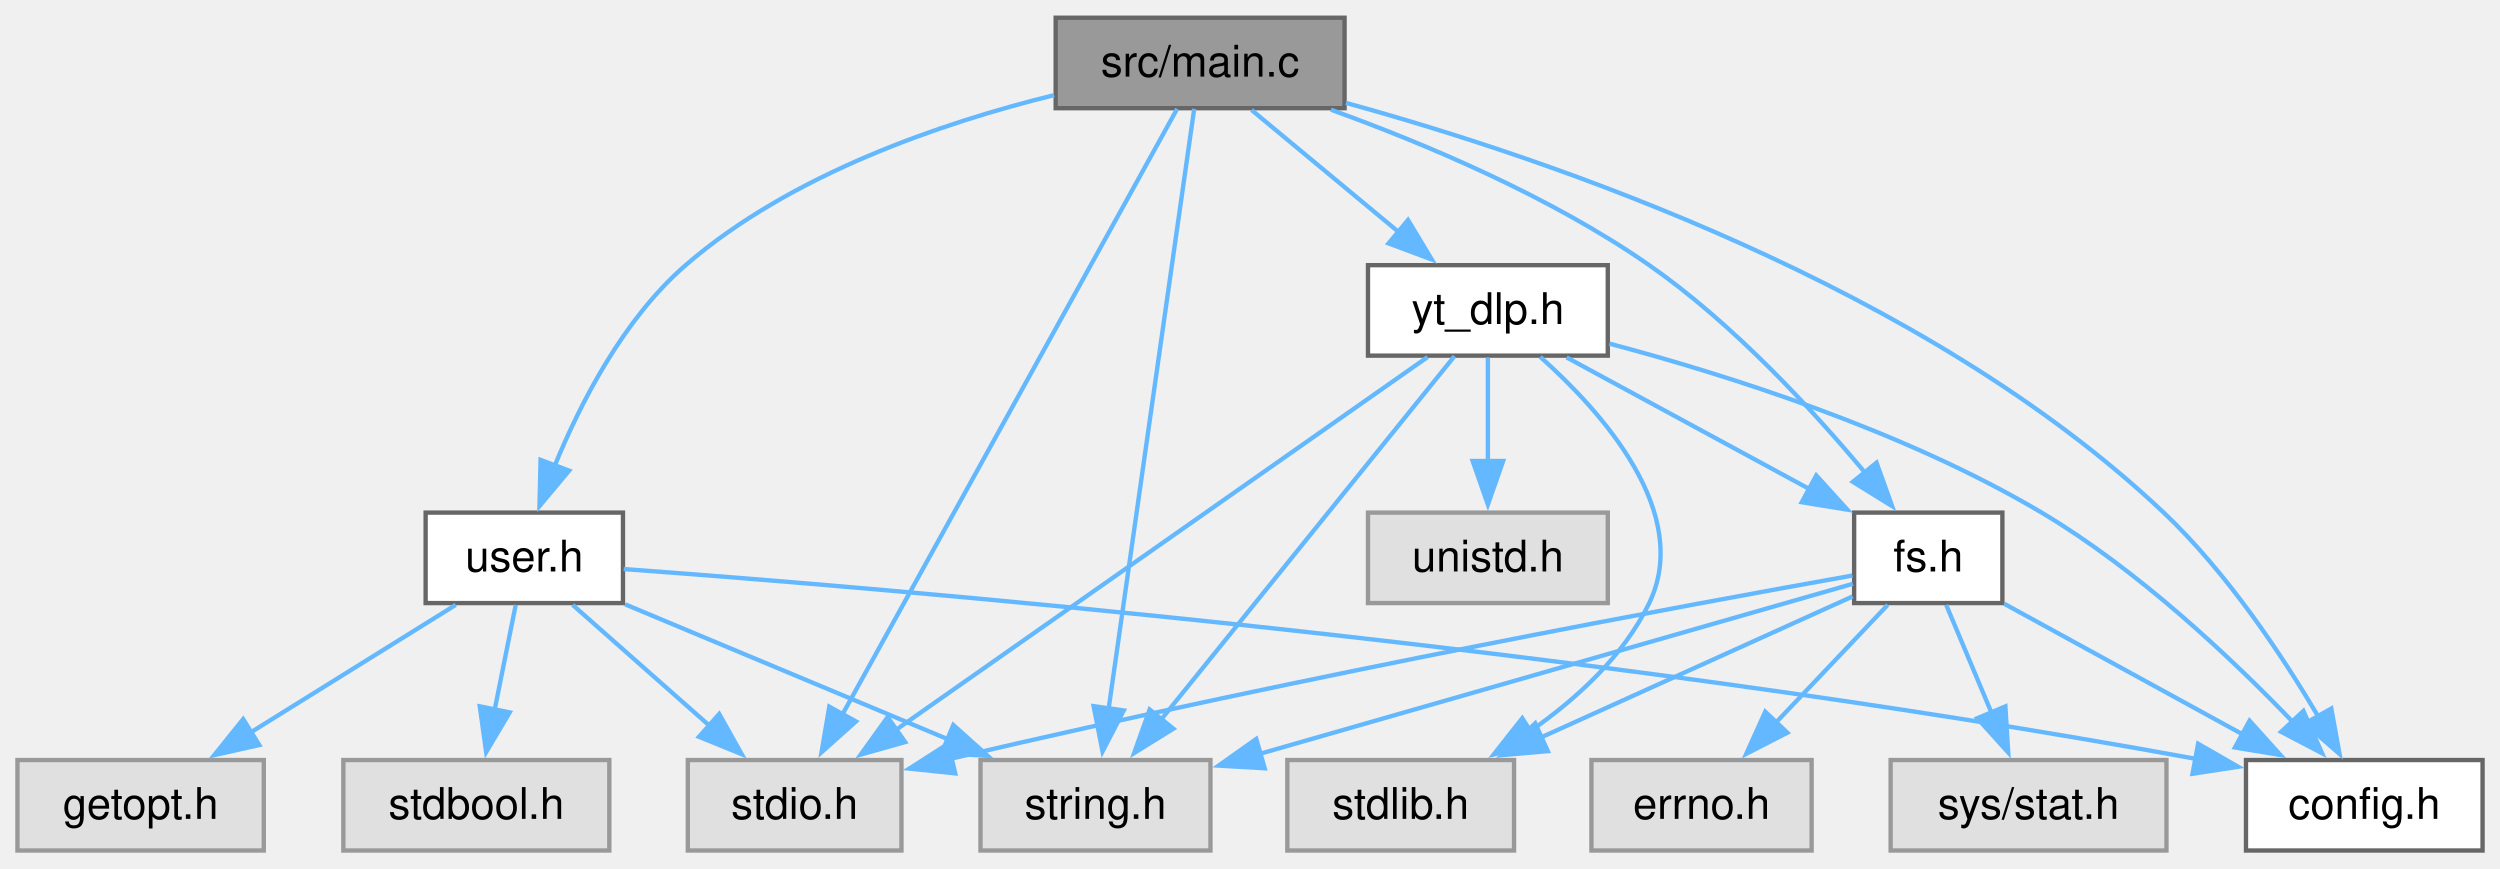
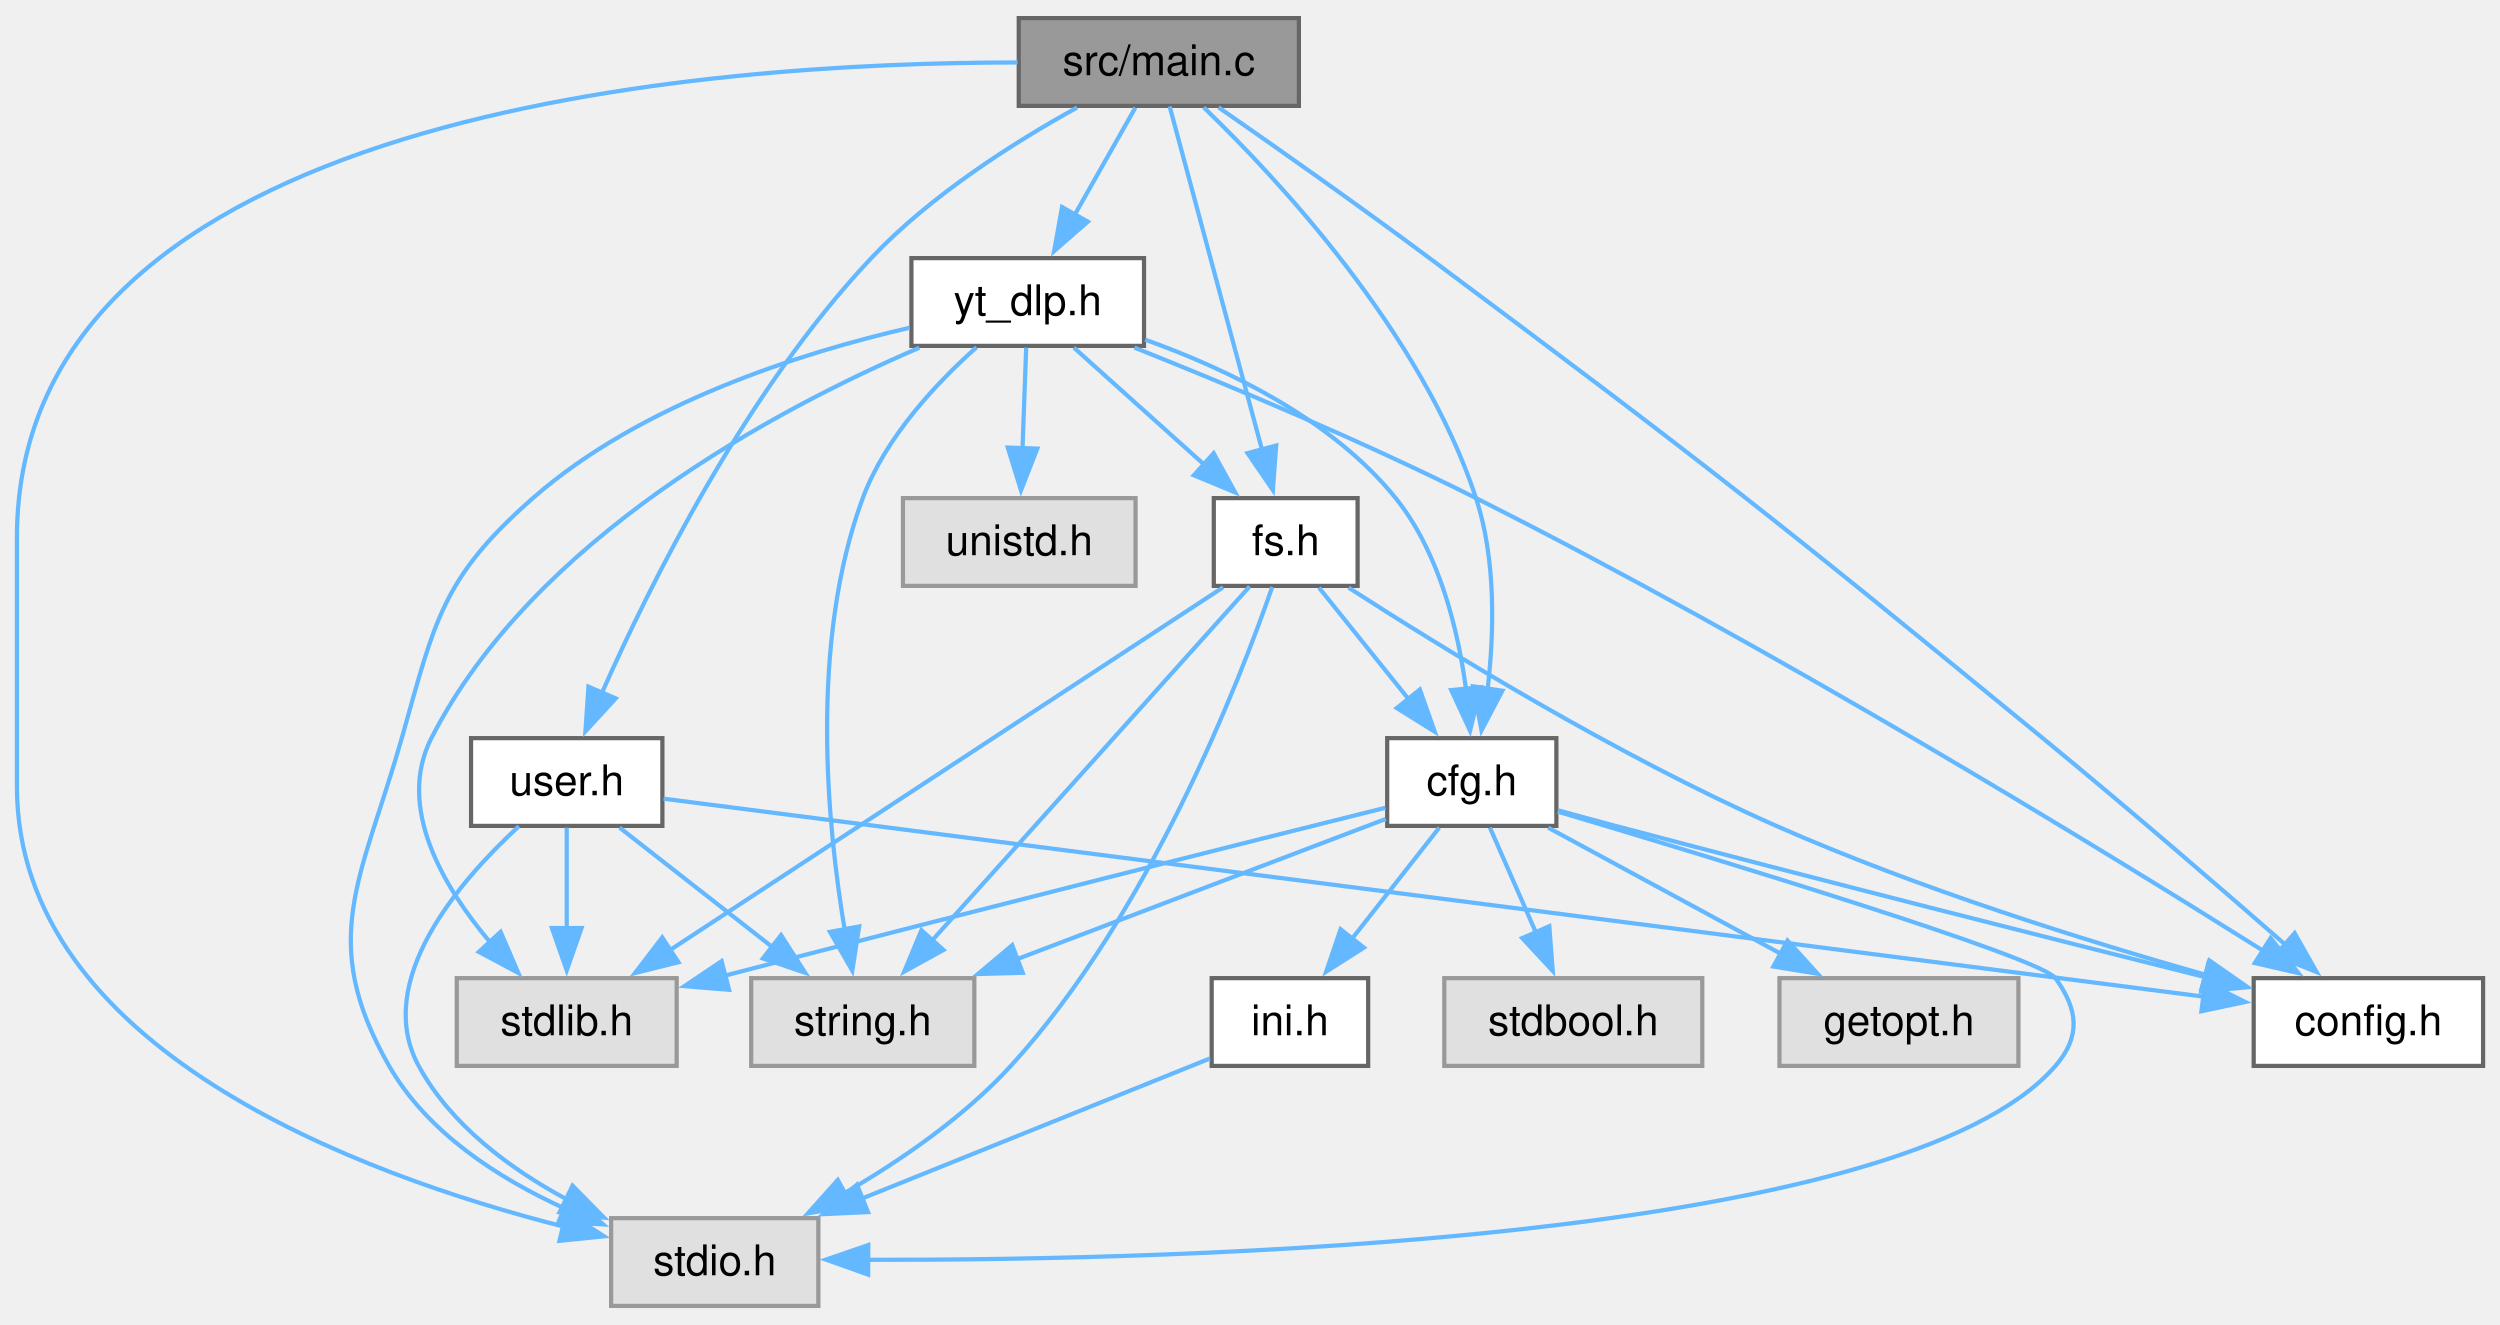
- <svg xmlns="http://www.w3.org/2000/svg" xmlns:xlink="http://www.w3.org/1999/xlink" width="573pt" height="199pt" viewBox="0.00 0.00 573.38 199.00">
-   <g id="graph0" class="graph" transform="scale(1 1) rotate(0) translate(4 195)">
+ <svg xmlns="http://www.w3.org/2000/svg" xmlns:xlink="http://www.w3.org/1999/xlink" width="591pt" height="313pt" viewBox="0.00 0.00 591.12 312.50">
+   <g id="graph0" class="graph" transform="scale(1 1) rotate(0) translate(4 308.5)">
    <g id="Node000001" class="node">
      <g id="a_Node000001">
        <a xlink:title="Прога для комфортного кача с YouTube.">
-           <polygon fill="#999999" stroke="#666666" points="304.38,-191 238.12,-191 238.12,-170.25 304.38,-170.25 304.38,-191" />
-           <text text-anchor="middle" x="271.25" y="-177.5" font-family="Helvetica,sans-Serif" font-size="10.00">src/main.c</text>
+           <polygon fill="#999999" stroke="#666666" points="303.12,-304.5 236.88,-304.5 236.88,-283.75 303.12,-283.75 303.12,-304.5" />
+           <text text-anchor="middle" x="270" y="-291" font-family="Helvetica,sans-Serif" font-size="10.00">src/main.c</text>
        </a>
      </g>
    </g>
    <g id="Node000002" class="node">
      <g id="a_Node000002">
-         <a xlink:title=" ">
-           <polygon fill="#e0e0e0" stroke="#999999" points="202.75,-20.75 153.75,-20.75 153.75,0 202.75,0 202.75,-20.75" />
-           <text text-anchor="middle" x="178.25" y="-7.25" font-family="Helvetica,sans-Serif" font-size="10.00">stdio.h</text>
+         <a xlink:href="config_8h.html" target="_top" xlink:title="Константы">
+           <polygon fill="white" stroke="#666666" points="583.12,-77.5 528.88,-77.5 528.88,-56.75 583.12,-56.75 583.12,-77.5" />
+           <text text-anchor="middle" x="556" y="-64" font-family="Helvetica,sans-Serif" font-size="10.00">config.h</text>
        </a>
      </g>
    </g>
    <g id="edge1_Node000001_Node000002" class="edge">
      <g id="a_edge1_Node000001_Node000002">
        <a xlink:title=" ">
-           <path fill="none" stroke="#63b8ff" d="M265.98,-170.1C251.22,-143.39 209.2,-67.37 189.15,-31.1" />
-           <polygon fill="#63b8ff" stroke="#63b8ff" points="192.32,-29.6 184.42,-22.54 186.2,-32.99 192.32,-29.6" />
+           <path fill="none" stroke="#63b8ff" d="M284.12,-283.4C297.18,-274.34 317.07,-260.37 334,-247.75 399.62,-198.85 415.72,-186.14 479,-134.25 498.93,-117.9 521.23,-98.65 536.68,-85.14" />
+           <polygon fill="#63b8ff" stroke="#63b8ff" points="538.56,-88.14 543.78,-78.92 533.95,-82.88 538.56,-88.14" />
        </a>
      </g>
    </g>
    <g id="Node000003" class="node">
      <g id="a_Node000003">
-         <a xlink:title=" ">
-           <polygon fill="#e0e0e0" stroke="#999999" points="273.62,-20.75 220.88,-20.75 220.88,0 273.62,0 273.62,-20.75" />
-           <text text-anchor="middle" x="247.25" y="-7.25" font-family="Helvetica,sans-Serif" font-size="10.00">string.h</text>
+         <a xlink:href="cfg_8h.html" target="_top" xlink:title="Анализирует конфигурацию в config.ini.">
+           <polygon fill="white" stroke="#666666" points="364,-134.25 324,-134.25 324,-113.5 364,-113.5 364,-134.25" />
+           <text text-anchor="middle" x="344" y="-120.75" font-family="Helvetica,sans-Serif" font-size="10.00">cfg.h</text>
        </a>
      </g>
    </g>
    <g id="edge2_Node000001_Node000003" class="edge">
      <g id="a_edge2_Node000001_Node000003">
        <a xlink:title=" ">
-           <path fill="none" stroke="#63b8ff" d="M269.89,-170.1C266.13,-143.73 255.52,-69.33 250.27,-32.53" />
-           <polygon fill="#63b8ff" stroke="#63b8ff" points="253.74,-32.12 248.87,-22.72 246.82,-33.11 253.74,-32.12" />
-         </a>
-       </g>
-     </g>
-     <g id="Node000004" class="node">
-       <g id="a_Node000004">
-         <a xlink:href="config_8h.html" target="_top" xlink:title="Конфигурация">
-           <polygon fill="white" stroke="#666666" points="565.38,-20.75 511.12,-20.75 511.12,0 565.38,0 565.38,-20.75" />
-           <text text-anchor="middle" x="538.25" y="-7.25" font-family="Helvetica,sans-Serif" font-size="10.00">config.h</text>
-         </a>
-       </g>
-     </g>
-     <g id="edge3_Node000001_Node000004" class="edge">
-       <g id="a_edge3_Node000001_Node000004">
-         <a xlink:title=" ">
-           <path fill="none" stroke="#63b8ff" d="M304.68,-171.47C351.63,-158.55 437.45,-129.36 492.25,-77.5 506.82,-63.71 519.5,-44.62 527.84,-30.49" />
-           <polygon fill="#63b8ff" stroke="#63b8ff" points="530.69,-32.56 532.58,-22.14 524.6,-29.11 530.69,-32.56" />
-         </a>
-       </g>
-     </g>
-     <g id="Node000005" class="node">
-       <g id="a_Node000005">
+           <path fill="none" stroke="#63b8ff" d="M280.62,-283.39C298.07,-266.56 332.19,-230.09 345,-191 349.77,-176.45 349.3,-159.11 347.75,-145.84" />
+           <polygon fill="#63b8ff" stroke="#63b8ff" points="351.23,-145.46 346.3,-136.08 344.31,-146.49 351.23,-145.46" />
+         </a>
+       </g>
+     </g>
+     <g id="Node000006" class="node">
+       <g id="a_Node000006">
+         <a xlink:title=" ">
+           <polygon fill="#e0e0e0" stroke="#999999" points="189.5,-20.75 140.5,-20.75 140.5,0 189.5,0 189.5,-20.75" />
+           <text text-anchor="middle" x="165" y="-7.25" font-family="Helvetica,sans-Serif" font-size="10.00">stdio.h</text>
+         </a>
+       </g>
+     </g>
+     <g id="edge30_Node000001_Node000006" class="edge">
+       <g id="a_edge30_Node000001_Node000006">
+         <a xlink:title=" ">
+           <path fill="none" stroke="#63b8ff" d="M236.62,-294.01C164.38,-294.03 0,-282.93 0,-181.62 0,-181.62 0,-181.62 0,-122.88 0,-60.94 80.79,-31.09 129.31,-18.74" />
+           <polygon fill="#63b8ff" stroke="#63b8ff" points="129.92,-22.2 138.83,-16.46 128.29,-15.39 129.92,-22.2" />
+         </a>
+       </g>
+     </g>
+     <g id="Node000010" class="node">
+       <g id="a_Node000010">
        <a xlink:href="fs_8h.html" target="_top" xlink:title="Модуль для работы с файловой системой">
-           <polygon fill="white" stroke="#666666" points="455.25,-77.5 421.25,-77.5 421.25,-56.75 455.25,-56.75 455.25,-77.5" />
-           <text text-anchor="middle" x="438.25" y="-64" font-family="Helvetica,sans-Serif" font-size="10.00">fs.h</text>
-         </a>
-       </g>
-     </g>
-     <g id="edge4_Node000001_Node000005" class="edge">
-       <g id="a_edge4_Node000001_Node000005">
-         <a xlink:title=" ">
-           <path fill="none" stroke="#63b8ff" d="M301.24,-169.91C322.69,-162.16 351.64,-150 374.25,-134.25 393.61,-120.77 411.93,-100.84 423.97,-86.39" />
-           <polygon fill="#63b8ff" stroke="#63b8ff" points="426.39,-88.95 429.96,-78.98 420.95,-84.55 426.39,-88.95" />
-         </a>
-       </g>
-     </g>
-     <g id="Node000009" class="node">
-       <g id="a_Node000009">
+           <polygon fill="white" stroke="#666666" points="317,-191 283,-191 283,-170.25 317,-170.25 317,-191" />
+           <text text-anchor="middle" x="300" y="-177.5" font-family="Helvetica,sans-Serif" font-size="10.00">fs.h</text>
+         </a>
+       </g>
+     </g>
+     <g id="edge11_Node000001_Node000010" class="edge">
+       <g id="a_edge11_Node000001_Node000010">
+         <a xlink:title=" ">
+           <path fill="none" stroke="#63b8ff" d="M272.56,-283.62C277.38,-265.69 287.93,-226.5 294.45,-202.26" />
+           <polygon fill="#63b8ff" stroke="#63b8ff" points="297.75,-203.45 296.97,-192.89 290.99,-201.63 297.75,-203.45" />
+         </a>
+       </g>
+     </g>
+     <g id="Node000011" class="node">
+       <g id="a_Node000011">
        <a xlink:href="user_8h.html" target="_top" xlink:title="Модуль для работы с юзером">
-           <polygon fill="white" stroke="#666666" points="138.88,-77.5 93.62,-77.5 93.62,-56.75 138.88,-56.75 138.88,-77.5" />
-           <text text-anchor="middle" x="116.25" y="-64" font-family="Helvetica,sans-Serif" font-size="10.00">user.h</text>
-         </a>
-       </g>
-     </g>
-     <g id="edge11_Node000001_Node000009" class="edge">
-       <g id="a_edge11_Node000001_Node000009">
-         <a xlink:title=" ">
-           <path fill="none" stroke="#63b8ff" d="M237.77,-173.25C212.21,-166.96 177.39,-155.16 153.25,-134.25 138.97,-121.88 129.07,-102.58 123.13,-88.02" />
-           <polygon fill="#63b8ff" stroke="#63b8ff" points="126.53,-87.12 119.73,-78.99 119.98,-89.59 126.53,-87.12" />
+           <polygon fill="white" stroke="#666666" points="152.62,-134.25 107.38,-134.25 107.38,-113.5 152.62,-113.5 152.62,-134.25" />
+           <text text-anchor="middle" x="130" y="-120.75" font-family="Helvetica,sans-Serif" font-size="10.00">user.h</text>
+         </a>
+       </g>
+     </g>
+     <g id="edge17_Node000001_Node000011" class="edge">
+       <g id="a_edge17_Node000001_Node000011">
+         <a xlink:title=" ">
+           <path fill="none" stroke="#63b8ff" d="M250.7,-283.37C236.06,-275.29 216.12,-262.72 202,-247.75 172.43,-216.4 149.75,-170.78 138.28,-144.85" />
+           <polygon fill="#63b8ff" stroke="#63b8ff" points="141.58,-143.65 134.42,-135.84 135.14,-146.41 141.58,-143.65" />
        </a>
      </g>
    </g>
    <g id="Node000012" class="node">
      <g id="a_Node000012">
        <a xlink:href="yt__dlp_8h.html" target="_top" xlink:title="Модуль для работы с yt-dlp.">
-           <polygon fill="white" stroke="#666666" points="364.75,-134.25 309.75,-134.25 309.75,-113.5 364.75,-113.5 364.75,-134.25" />
-           <text text-anchor="middle" x="337.25" y="-120.75" font-family="Helvetica,sans-Serif" font-size="10.00">yt_dlp.h</text>
-         </a>
-       </g>
-     </g>
-     <g id="edge17_Node000001_Node000012" class="edge">
-       <g id="a_edge17_Node000001_Node000012">
-         <a xlink:title=" ">
-           <path fill="none" stroke="#63b8ff" d="M283.05,-169.84C292.43,-162.05 305.79,-150.97 316.89,-141.76" />
-           <polygon fill="#63b8ff" stroke="#63b8ff" points="318.93,-144.62 324.39,-135.54 314.46,-139.24 318.93,-144.62" />
-         </a>
-       </g>
-     </g>
-     <g id="edge6_Node000005_Node000002" class="edge">
-       <g id="a_edge6_Node000005_Node000002">
-         <a xlink:title=" ">
-           <path fill="none" stroke="#63b8ff" d="M420.86,-63.07C384.48,-56.58 297.45,-40.59 214.26,-21.09" />
-           <polygon fill="#63b8ff" stroke="#63b8ff" points="215.09,-17.69 204.55,-18.79 213.48,-24.5 215.09,-17.69" />
-         </a>
-       </g>
-     </g>
-     <g id="edge8_Node000005_Node000003" class="edge">
-       <g id="a_edge8_Node000005_Node000003">
-         <a xlink:title=" ">
-           <path fill="none" stroke="#63b8ff" d="M420.96,-61.17C390.41,-52.41 326.21,-34.01 284.99,-22.19" />
-           <polygon fill="#63b8ff" stroke="#63b8ff" points="286.06,-18.86 275.48,-19.47 284.13,-25.59 286.06,-18.86" />
-         </a>
-       </g>
-     </g>
-     <g id="edge10_Node000005_Node000004" class="edge">
-       <g id="a_edge10_Node000005_Node000004">
-         <a xlink:title=" ">
-           <path fill="none" stroke="#63b8ff" d="M455.67,-56.59C470.82,-48.29 493.05,-36.12 510.63,-26.49" />
-           <polygon fill="#63b8ff" stroke="#63b8ff" points="511.94,-29.77 519.03,-21.9 508.58,-23.63 511.94,-29.77" />
-         </a>
-       </g>
-     </g>
-     <g id="Node000006" class="node">
-       <g id="a_Node000006">
-         <a xlink:title=" ">
-           <polygon fill="#e0e0e0" stroke="#999999" points="411.5,-20.75 361,-20.75 361,0 411.5,0 411.5,-20.75" />
-           <text text-anchor="middle" x="386.25" y="-7.25" font-family="Helvetica,sans-Serif" font-size="10.00">errno.h</text>
-         </a>
-       </g>
-     </g>
-     <g id="edge5_Node000005_Node000006" class="edge">
-       <g id="a_edge5_Node000005_Node000006">
-         <a xlink:title=" ">
-           <path fill="none" stroke="#63b8ff" d="M428.95,-56.34C421.85,-48.86 411.88,-38.36 403.35,-29.38" />
-           <polygon fill="#63b8ff" stroke="#63b8ff" points="405.93,-27.02 396.51,-22.18 400.86,-31.84 405.93,-27.02" />
+           <polygon fill="white" stroke="#666666" points="266.5,-247.75 211.5,-247.75 211.5,-227 266.5,-227 266.5,-247.75" />
+           <text text-anchor="middle" x="239" y="-234.25" font-family="Helvetica,sans-Serif" font-size="10.00">yt_dlp.h</text>
+         </a>
+       </g>
+     </g>
+     <g id="edge22_Node000001_Node000012" class="edge">
+       <g id="a_edge22_Node000001_Node000012">
+         <a xlink:title=" ">
+           <path fill="none" stroke="#63b8ff" d="M264.46,-283.34C260.49,-276.33 255.01,-266.66 250.16,-258.08" />
+           <polygon fill="#63b8ff" stroke="#63b8ff" points="253.21,-256.37 245.24,-249.4 247.12,-259.82 253.21,-256.37" />
+         </a>
+       </g>
+     </g>
+     <g id="edge8_Node000003_Node000002" class="edge">
+       <g id="a_edge8_Node000003_Node000002">
+         <a xlink:title=" ">
+           <path fill="none" stroke="#63b8ff" d="M364.48,-117.16C368.93,-115.94 373.62,-114.66 378,-113.5 425.98,-100.77 481.42,-86.75 517.51,-77.71" />
+           <polygon fill="#63b8ff" stroke="#63b8ff" points="518.19,-81.14 527.04,-75.32 516.49,-74.35 518.19,-81.14" />
+         </a>
+       </g>
+     </g>
+     <g id="Node000004" class="node">
+       <g id="a_Node000004">
+         <a xlink:title=" ">
+           <polygon fill="#e0e0e0" stroke="#999999" points="398.5,-77.5 337.5,-77.5 337.5,-56.75 398.5,-56.75 398.5,-77.5" />
+           <text text-anchor="middle" x="368" y="-64" font-family="Helvetica,sans-Serif" font-size="10.00">stdbool.h</text>
+         </a>
+       </g>
+     </g>
+     <g id="edge3_Node000003_Node000004" class="edge">
+       <g id="a_edge3_Node000003_Node000004">
+         <a xlink:title=" ">
+           <path fill="none" stroke="#63b8ff" d="M348.29,-113.09C351.33,-106.16 355.51,-96.62 359.24,-88.11" />
+           <polygon fill="#63b8ff" stroke="#63b8ff" points="362.33,-89.78 363.14,-79.21 355.92,-86.97 362.33,-89.78" />
+         </a>
+       </g>
+     </g>
+     <g id="Node000005" class="node">
+       <g id="a_Node000005">
+         <a xlink:title=" ">
+           <polygon fill="#e0e0e0" stroke="#999999" points="473.25,-77.5 416.75,-77.5 416.75,-56.75 473.25,-56.75 473.25,-77.5" />
+           <text text-anchor="middle" x="445" y="-64" font-family="Helvetica,sans-Serif" font-size="10.00">getopt.h</text>
+         </a>
+       </g>
+     </g>
+     <g id="edge4_Node000003_Node000005" class="edge">
+       <g id="a_edge4_Node000003_Node000005">
+         <a xlink:title=" ">
+           <path fill="none" stroke="#63b8ff" d="M362.06,-113.09C377.42,-104.76 399.74,-92.66 417.36,-83.11" />
+           <polygon fill="#63b8ff" stroke="#63b8ff" points="418.65,-86.39 425.77,-78.55 415.31,-80.24 418.65,-86.39" />
+         </a>
+       </g>
+     </g>
+     <g id="edge5_Node000003_Node000006" class="edge">
+       <g id="a_edge5_Node000003_Node000006">
+         <a xlink:title=" ">
+           <path fill="none" stroke="#63b8ff" d="M364.31,-116.88C401.81,-105.72 478.43,-82.43 482,-77.5 487.41,-70.03 488.04,-63.72 482,-56.75 445.96,-15.18 276.18,-10.77 200.99,-10.9" />
+           <polygon fill="#63b8ff" stroke="#63b8ff" points="201.27,-7.4 191.28,-10.95 201.3,-14.4 201.27,-7.4" />
        </a>
      </g>
    </g>
    <g id="Node000007" class="node">
      <g id="a_Node000007">
        <a xlink:title=" ">
-           <polygon fill="#e0e0e0" stroke="#999999" points="343.25,-20.75 291.25,-20.75 291.25,0 343.25,0 343.25,-20.75" />
-           <text text-anchor="middle" x="317.25" y="-7.25" font-family="Helvetica,sans-Serif" font-size="10.00">stdlib.h</text>
-         </a>
-       </g>
-     </g>
-     <g id="edge7_Node000005_Node000007" class="edge">
-       <g id="a_edge7_Node000005_Node000007">
-         <a xlink:title=" ">
-           <path fill="none" stroke="#63b8ff" d="M420.91,-58.28C402.3,-49.86 372.3,-36.29 349.36,-25.9" />
-           <polygon fill="#63b8ff" stroke="#63b8ff" points="350.99,-22.8 340.44,-21.87 348.11,-29.18 350.99,-22.8" />
+           <polygon fill="#e0e0e0" stroke="#999999" points="156,-77.5 104,-77.5 104,-56.75 156,-56.75 156,-77.5" />
+           <text text-anchor="middle" x="130" y="-64" font-family="Helvetica,sans-Serif" font-size="10.00">stdlib.h</text>
+         </a>
+       </g>
+     </g>
+     <g id="edge6_Node000003_Node000007" class="edge">
+       <g id="a_edge6_Node000003_Node000007">
+         <a xlink:title=" ">
+           <path fill="none" stroke="#63b8ff" d="M323.58,-117.79C292.13,-109.95 229.72,-94.3 167.21,-78.05" />
+           <polygon fill="#63b8ff" stroke="#63b8ff" points="168.39,-74.74 157.83,-75.61 166.62,-81.52 168.39,-74.74" />
        </a>
      </g>
    </g>
    <g id="Node000008" class="node">
      <g id="a_Node000008">
        <a xlink:title=" ">
-           <polygon fill="#e0e0e0" stroke="#999999" points="492.88,-20.75 429.62,-20.75 429.62,0 492.88,0 492.88,-20.75" />
-           <text text-anchor="middle" x="461.25" y="-7.25" font-family="Helvetica,sans-Serif" font-size="10.00">sys/stat.h</text>
-         </a>
-       </g>
-     </g>
-     <g id="edge9_Node000005_Node000008" class="edge">
-       <g id="a_edge9_Node000005_Node000008">
-         <a xlink:title=" ">
-           <path fill="none" stroke="#63b8ff" d="M442.36,-56.34C445.24,-49.49 449.19,-40.09 452.73,-31.65" />
-           <polygon fill="#63b8ff" stroke="#63b8ff" points="455.94,-33.05 456.59,-22.47 449.49,-30.34 455.94,-33.05" />
-         </a>
-       </g>
-     </g>
-     <g id="edge14_Node000009_Node000002" class="edge">
-       <g id="a_edge14_Node000009_Node000002">
-         <a xlink:title=" ">
-           <path fill="none" stroke="#63b8ff" d="M127.33,-56.34C136.06,-48.63 148.44,-37.7 158.81,-28.54" />
-           <polygon fill="#63b8ff" stroke="#63b8ff" points="160.95,-31.32 166.13,-22.08 156.31,-26.08 160.95,-31.32" />
-         </a>
-       </g>
-     </g>
-     <g id="edge15_Node000009_Node000003" class="edge">
-       <g id="a_edge15_Node000009_Node000003">
-         <a xlink:title=" ">
-           <path fill="none" stroke="#63b8ff" d="M139.37,-56.46C159.91,-47.88 190.21,-35.22 213.47,-25.49" />
-           <polygon fill="#63b8ff" stroke="#63b8ff" points="214.65,-28.79 222.53,-21.71 211.95,-22.34 214.65,-28.79" />
-         </a>
-       </g>
-     </g>
-     <g id="edge16_Node000009_Node000004" class="edge">
-       <g id="a_edge16_Node000009_Node000004">
-         <a xlink:title=" ">
-           <path fill="none" stroke="#63b8ff" d="M139.04,-64.55C197.42,-60.28 357.25,-47.13 499.72,-21" />
-           <polygon fill="#63b8ff" stroke="#63b8ff" points="500.14,-24.48 509.33,-19.21 498.86,-17.6 500.14,-24.48" />
-         </a>
-       </g>
-     </g>
-     <g id="Node000010" class="node">
-       <g id="a_Node000010">
-         <a xlink:title=" ">
-           <polygon fill="#e0e0e0" stroke="#999999" points="56.5,-20.75 0,-20.75 0,0 56.5,0 56.5,-20.75" />
-           <text text-anchor="middle" x="28.25" y="-7.25" font-family="Helvetica,sans-Serif" font-size="10.00">getopt.h</text>
-         </a>
-       </g>
-     </g>
-     <g id="edge12_Node000009_Node000010" class="edge">
-       <g id="a_edge12_Node000009_Node000010">
-         <a xlink:title=" ">
-           <path fill="none" stroke="#63b8ff" d="M100.52,-56.34C87.38,-48.16 68.41,-36.36 53.2,-26.9" />
-           <polygon fill="#63b8ff" stroke="#63b8ff" points="55.47,-24.19 45.13,-21.88 51.77,-30.13 55.47,-24.19" />
-         </a>
-       </g>
-     </g>
-     <g id="Node000011" class="node">
-       <g id="a_Node000011">
-         <a xlink:title=" ">
-           <polygon fill="#e0e0e0" stroke="#999999" points="135.75,-20.75 74.75,-20.75 74.75,0 135.75,0 135.75,-20.75" />
-           <text text-anchor="middle" x="105.25" y="-7.25" font-family="Helvetica,sans-Serif" font-size="10.00">stdbool.h</text>
-         </a>
-       </g>
-     </g>
-     <g id="edge13_Node000009_Node000011" class="edge">
-       <g id="a_edge13_Node000009_Node000011">
-         <a xlink:title=" ">
-           <path fill="none" stroke="#63b8ff" d="M114.28,-56.34C112.94,-49.64 111.1,-40.51 109.44,-32.23" />
-           <polygon fill="#63b8ff" stroke="#63b8ff" points="112.9,-31.68 107.5,-22.56 106.04,-33.06 112.9,-31.68" />
-         </a>
-       </g>
-     </g>
-     <g id="edge18_Node000012_Node000002" class="edge">
-       <g id="a_edge18_Node000012_Node000002">
-         <a xlink:title=" ">
-           <path fill="none" stroke="#63b8ff" d="M323.42,-113.18C296.05,-93.98 234.74,-50.99 201.22,-27.48" />
-           <polygon fill="#63b8ff" stroke="#63b8ff" points="203.6,-24.88 193.4,-22 199.58,-30.61 203.6,-24.88" />
-         </a>
-       </g>
-     </g>
-     <g id="edge20_Node000012_Node000003" class="edge">
-       <g id="a_edge20_Node000012_Node000003">
-         <a xlink:title=" ">
-           <path fill="none" stroke="#63b8ff" d="M329.58,-113.37C314.71,-94.95 281.73,-54.09 262.32,-30.05" />
-           <polygon fill="#63b8ff" stroke="#63b8ff" points="265.12,-27.94 256.11,-22.35 259.67,-32.33 265.12,-27.94" />
-         </a>
-       </g>
-     </g>
-     <g id="edge23_Node000012_Node000004" class="edge">
-       <g id="a_edge23_Node000012_Node000004">
-         <a xlink:title=" ">
-           <path fill="none" stroke="#63b8ff" d="M365.11,-116.26C391.78,-109.17 432.55,-96.34 464.25,-77.5 486.33,-64.38 507.78,-44.12 521.86,-29.48" />
-           <polygon fill="#63b8ff" stroke="#63b8ff" points="524.29,-32.01 528.57,-22.31 519.18,-27.22 524.29,-32.01" />
-         </a>
-       </g>
-     </g>
-     <g id="edge22_Node000012_Node000005" class="edge">
-       <g id="a_edge22_Node000012_Node000005">
-         <a xlink:title=" ">
-           <path fill="none" stroke="#63b8ff" d="M355.31,-113.09C370.86,-104.65 393.55,-92.36 411.26,-82.76" />
-           <polygon fill="#63b8ff" stroke="#63b8ff" points="412.57,-86.03 419.69,-78.18 409.23,-79.87 412.57,-86.03" />
-         </a>
-       </g>
-     </g>
-     <g id="edge19_Node000012_Node000007" class="edge">
-       <g id="a_edge19_Node000012_Node000007">
-         <a xlink:title=" ">
-           <path fill="none" stroke="#63b8ff" d="M349.27,-113.21C363.53,-100.51 384.19,-77.37 374.25,-56.75 368.4,-44.62 357.57,-34.74 346.9,-27.33" />
-           <polygon fill="#63b8ff" stroke="#63b8ff" points="348.89,-24.45 338.58,-22.03 345.14,-30.35 348.89,-24.45" />
+           <polygon fill="#e0e0e0" stroke="#999999" points="226.38,-77.5 173.62,-77.5 173.62,-56.75 226.38,-56.75 226.38,-77.5" />
+           <text text-anchor="middle" x="200" y="-64" font-family="Helvetica,sans-Serif" font-size="10.00">string.h</text>
+         </a>
+       </g>
+     </g>
+     <g id="edge7_Node000003_Node000008" class="edge">
+       <g id="a_edge7_Node000003_Node000008">
+         <a xlink:title=" ">
+           <path fill="none" stroke="#63b8ff" d="M323.67,-115.15C301.02,-106.53 263.94,-92.44 236.28,-81.92" />
+           <polygon fill="#63b8ff" stroke="#63b8ff" points="237.82,-78.76 227.23,-78.48 235.34,-85.3 237.82,-78.76" />
+         </a>
+       </g>
+     </g>
+     <g id="Node000009" class="node">
+       <g id="a_Node000009">
+         <a xlink:href="ini_8h.html" target="_top" xlink:title=" ">
+           <polygon fill="white" stroke="#666666" points="319.5,-77.5 282.5,-77.5 282.5,-56.75 319.5,-56.75 319.5,-77.5" />
+           <text text-anchor="middle" x="301" y="-64" font-family="Helvetica,sans-Serif" font-size="10.00">ini.h</text>
+         </a>
+       </g>
+     </g>
+     <g id="edge9_Node000003_Node000009" class="edge">
+       <g id="a_edge9_Node000003_Node000009">
+         <a xlink:title=" ">
+           <path fill="none" stroke="#63b8ff" d="M336.31,-113.09C330.56,-105.77 322.53,-95.54 315.58,-86.69" />
+           <polygon fill="#63b8ff" stroke="#63b8ff" points="318.49,-84.72 309.56,-79.02 312.98,-89.05 318.49,-84.72" />
+         </a>
+       </g>
+     </g>
+     <g id="edge10_Node000009_Node000006" class="edge">
+       <g id="a_edge10_Node000009_Node000006">
+         <a xlink:title=" ">
+           <path fill="none" stroke="#63b8ff" d="M282.09,-58.51C260.89,-49.98 226.05,-35.95 199.88,-25.42" />
+           <polygon fill="#63b8ff" stroke="#63b8ff" points="201.24,-22.19 190.66,-21.7 198.63,-28.69 201.24,-22.19" />
+         </a>
+       </g>
+     </g>
+     <g id="edge16_Node000010_Node000002" class="edge">
+       <g id="a_edge16_Node000010_Node000002">
+         <a xlink:title=" ">
+           <path fill="none" stroke="#63b8ff" d="M314.87,-169.83C336.45,-155.91 378.04,-130.26 416,-113.5 449.43,-98.74 489.2,-86.31 517.79,-78.21" />
+           <polygon fill="#63b8ff" stroke="#63b8ff" points="518.4,-81.68 527.09,-75.63 516.52,-74.94 518.4,-81.68" />
+         </a>
+       </g>
+     </g>
+     <g id="edge15_Node000010_Node000003" class="edge">
+       <g id="a_edge15_Node000010_Node000003">
+         <a xlink:title=" ">
+           <path fill="none" stroke="#63b8ff" d="M307.87,-169.84C313.75,-162.52 321.97,-152.29 329.08,-143.44" />
+           <polygon fill="#63b8ff" stroke="#63b8ff" points="331.72,-145.75 335.25,-135.76 326.26,-141.36 331.72,-145.75" />
+         </a>
+       </g>
+     </g>
+     <g id="edge12_Node000010_Node000006" class="edge">
+       <g id="a_edge12_Node000010_Node000006">
+         <a xlink:title=" ">
+           <path fill="none" stroke="#63b8ff" d="M296.82,-170C289.14,-147.88 267.75,-92.53 235,-56.75 223.86,-44.58 208.77,-34.25 195.45,-26.54" />
+           <polygon fill="#63b8ff" stroke="#63b8ff" points="197.48,-23.66 187.03,-21.89 194.09,-29.79 197.48,-23.66" />
+         </a>
+       </g>
+     </g>
+     <g id="edge13_Node000010_Node000007" class="edge">
+       <g id="a_edge13_Node000010_Node000007">
+         <a xlink:title=" ">
+           <path fill="none" stroke="#63b8ff" d="M285.21,-169.93C255.82,-150.65 189.84,-107.37 154.1,-83.93" />
+           <polygon fill="#63b8ff" stroke="#63b8ff" points="156.42,-81.27 146.14,-78.71 152.58,-87.12 156.42,-81.27" />
+         </a>
+       </g>
+     </g>
+     <g id="edge14_Node000010_Node000008" class="edge">
+       <g id="a_edge14_Node000010_Node000008">
+         <a xlink:title=" ">
+           <path fill="none" stroke="#63b8ff" d="M291.47,-170.12C274.88,-151.61 237.98,-110.47 216.46,-86.48" />
+           <polygon fill="#63b8ff" stroke="#63b8ff" points="219.08,-84.16 209.8,-79.05 213.87,-88.83 219.08,-84.16" />
+         </a>
+       </g>
+     </g>
+     <g id="edge21_Node000011_Node000002" class="edge">
+       <g id="a_edge21_Node000011_Node000002">
+         <a xlink:title=" ">
+           <path fill="none" stroke="#63b8ff" d="M152.9,-119.93C222.22,-111.02 430.28,-84.28 517.19,-73.11" />
+           <polygon fill="#63b8ff" stroke="#63b8ff" points="517.41,-76.61 526.88,-71.87 516.52,-69.67 517.41,-76.61" />
+         </a>
+       </g>
+     </g>
+     <g id="edge18_Node000011_Node000006" class="edge">
+       <g id="a_edge18_Node000011_Node000006">
+         <a xlink:title=" ">
+           <path fill="none" stroke="#63b8ff" d="M118.68,-113.42C104.72,-100.56 84.08,-76.84 95,-56.75 102.61,-42.76 116.59,-32.41 130.08,-25.16" />
+           <polygon fill="#63b8ff" stroke="#63b8ff" points="131.38,-28.43 138.82,-20.88 128.3,-22.14 131.38,-28.43" />
+         </a>
+       </g>
+     </g>
+     <g id="edge19_Node000011_Node000007" class="edge">
+       <g id="a_edge19_Node000011_Node000007">
+         <a xlink:title=" ">
+           <path fill="none" stroke="#63b8ff" d="M130,-113.09C130,-106.47 130,-97.47 130,-89.27" />
+           <polygon fill="#63b8ff" stroke="#63b8ff" points="133.5,-89.34 130,-79.34 126.5,-89.34 133.5,-89.34" />
+         </a>
+       </g>
+     </g>
+     <g id="edge20_Node000011_Node000008" class="edge">
+       <g id="a_edge20_Node000011_Node000008">
+         <a xlink:title=" ">
+           <path fill="none" stroke="#63b8ff" d="M142.51,-113.09C152.57,-105.22 166.91,-94 178.76,-84.74" />
+           <polygon fill="#63b8ff" stroke="#63b8ff" points="180.68,-87.68 186.4,-78.76 176.37,-82.16 180.68,-87.68" />
+         </a>
+       </g>
+     </g>
+     <g id="edge28_Node000012_Node000002" class="edge">
+       <g id="a_edge28_Node000012_Node000002">
+         <a xlink:title=" ">
+           <path fill="none" stroke="#63b8ff" d="M264.24,-226.59C285.97,-217.93 317.99,-204.58 345,-191 414.36,-156.13 492.46,-108.27 531.31,-83.85" />
+           <polygon fill="#63b8ff" stroke="#63b8ff" points="532.88,-86.99 539.46,-78.7 529.14,-81.07 532.88,-86.99" />
+         </a>
+       </g>
+     </g>
+     <g id="edge27_Node000012_Node000003" class="edge">
+       <g id="a_edge27_Node000012_Node000003">
+         <a xlink:title=" ">
+           <path fill="none" stroke="#63b8ff" d="M266.78,-228.46C286.07,-221.57 310.94,-209.71 326,-191 336.39,-178.1 340.8,-159.67 342.67,-145.55" />
+           <polygon fill="#63b8ff" stroke="#63b8ff" points="346.11,-146.28 343.59,-135.99 339.14,-145.61 346.11,-146.28" />
+         </a>
+       </g>
+     </g>
+     <g id="edge23_Node000012_Node000006" class="edge">
+       <g id="a_edge23_Node000012_Node000006">
+         <a xlink:title=" ">
+           <path fill="none" stroke="#63b8ff" d="M211.08,-231.28C185.4,-225.37 147.54,-213.42 122,-191 100.4,-172.04 98.84,-161.9 91,-134.25 81.59,-101.09 70.9,-86.68 88,-56.75 97.01,-40.99 113.86,-30.16 129.52,-23.04" />
+           <polygon fill="#63b8ff" stroke="#63b8ff" points="130.74,-26.32 138.65,-19.27 128.07,-19.85 130.74,-26.32" />
+         </a>
+       </g>
+     </g>
+     <g id="edge24_Node000012_Node000007" class="edge">
+       <g id="a_edge24_Node000012_Node000007">
+         <a xlink:title=" ">
+           <path fill="none" stroke="#63b8ff" d="M213.38,-226.57C179.76,-212.13 122.19,-181.63 98,-134.25 89.71,-118.01 100.66,-99.28 111.95,-85.91" />
+           <polygon fill="#63b8ff" stroke="#63b8ff" points="114.37,-88.45 118.56,-78.72 109.22,-83.71 114.37,-88.45" />
+         </a>
+       </g>
+     </g>
+     <g id="edge25_Node000012_Node000008" class="edge">
+       <g id="a_edge25_Node000012_Node000008">
+         <a xlink:title=" ">
+           <path fill="none" stroke="#63b8ff" d="M226.89,-226.66C217.54,-218.33 205.34,-205.41 200,-191 187.38,-156.95 191.54,-113.85 195.75,-88.79" />
+           <polygon fill="#63b8ff" stroke="#63b8ff" points="199.14,-89.73 197.53,-79.26 192.25,-88.44 199.14,-89.73" />
+         </a>
+       </g>
+     </g>
+     <g id="edge29_Node000012_Node000010" class="edge">
+       <g id="a_edge29_Node000012_Node000010">
+         <a xlink:title=" ">
+           <path fill="none" stroke="#63b8ff" d="M249.91,-226.59C258.49,-218.88 270.67,-207.95 280.88,-198.79" />
+           <polygon fill="#63b8ff" stroke="#63b8ff" points="282.96,-201.62 288.06,-192.34 278.28,-196.41 282.96,-201.62" />
        </a>
      </g>
    </g>
    <g id="Node000013" class="node">
      <g id="a_Node000013">
        <a xlink:title=" ">
-           <polygon fill="#e0e0e0" stroke="#999999" points="364.75,-77.5 309.75,-77.5 309.75,-56.75 364.75,-56.75 364.75,-77.5" />
-           <text text-anchor="middle" x="337.25" y="-64" font-family="Helvetica,sans-Serif" font-size="10.00">unistd.h</text>
-         </a>
-       </g>
-     </g>
-     <g id="edge21_Node000012_Node000013" class="edge">
-       <g id="a_edge21_Node000012_Node000013">
-         <a xlink:title=" ">
-           <path fill="none" stroke="#63b8ff" d="M337.25,-113.09C337.25,-106.47 337.25,-97.47 337.25,-89.27" />
-           <polygon fill="#63b8ff" stroke="#63b8ff" points="340.75,-89.34 337.25,-79.34 333.75,-89.34 340.75,-89.34" />
+           <polygon fill="#e0e0e0" stroke="#999999" points="264.5,-191 209.5,-191 209.5,-170.25 264.5,-170.25 264.5,-191" />
+           <text text-anchor="middle" x="237" y="-177.5" font-family="Helvetica,sans-Serif" font-size="10.00">unistd.h</text>
+         </a>
+       </g>
+     </g>
+     <g id="edge26_Node000012_Node000013" class="edge">
+       <g id="a_edge26_Node000012_Node000013">
+         <a xlink:title=" ">
+           <path fill="none" stroke="#63b8ff" d="M238.64,-226.59C238.4,-219.97 238.07,-210.97 237.77,-202.77" />
+           <polygon fill="#63b8ff" stroke="#63b8ff" points="241.27,-202.71 237.41,-192.84 234.28,-202.96 241.27,-202.71" />
        </a>
      </g>
    </g>
  </g>
</svg>
